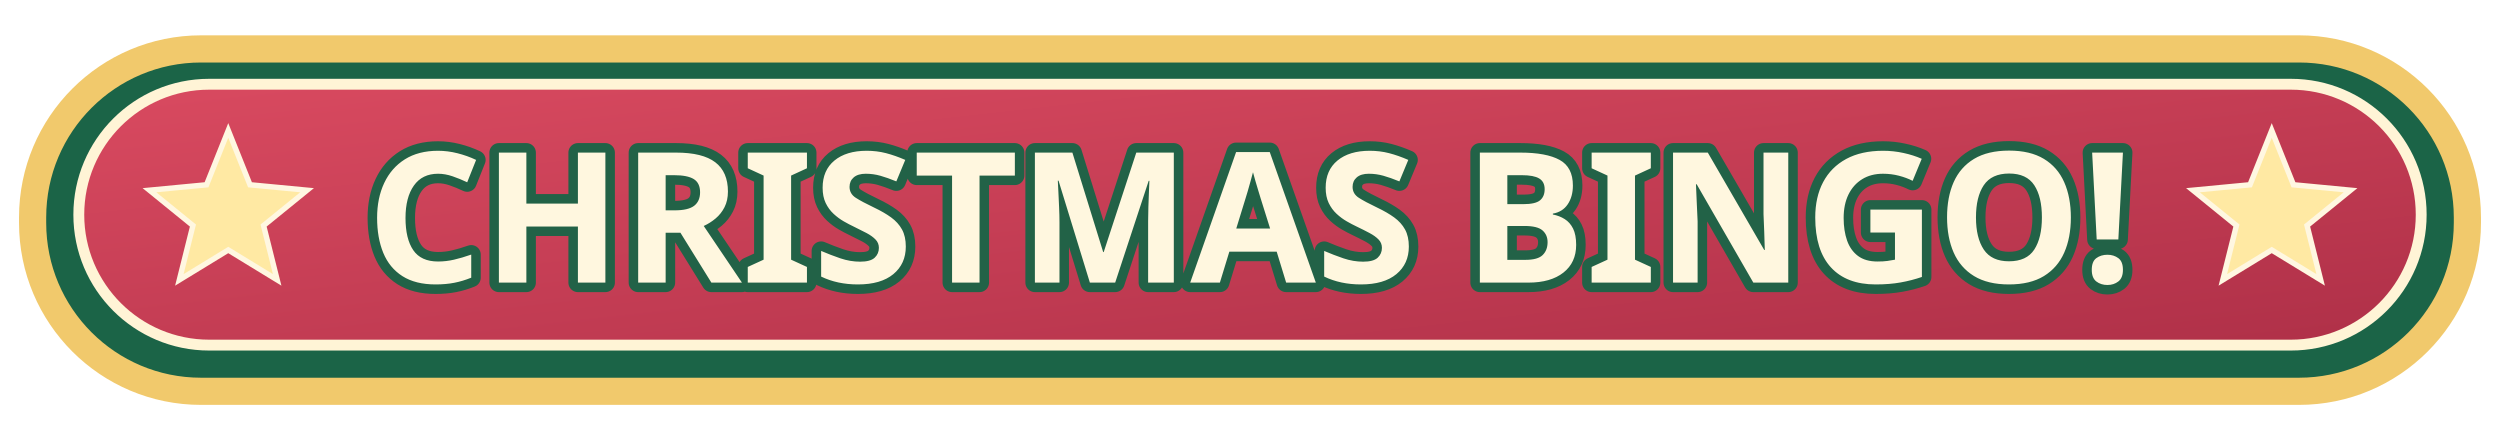
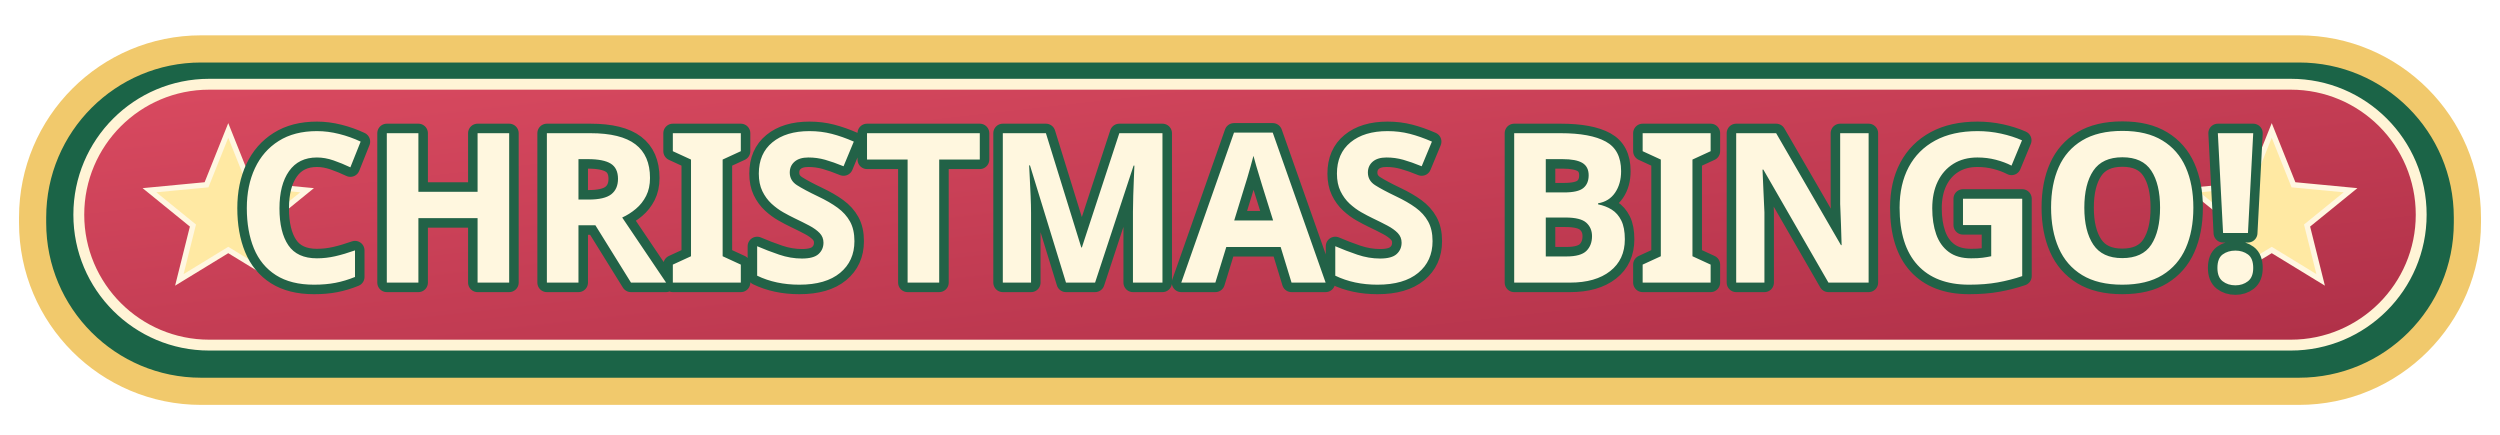
<svg xmlns="http://www.w3.org/2000/svg" width="920" height="160" viewBox="0 0 920 160" role="img" aria-label="CHRISTMAS BINGO!">
  <defs>
    <linearGradient id="b" x1="0" y1="0" x2="1" y2="1">
      <stop stop-color="#d94a60" />
      <stop offset="1" stop-color="#af3048" />
    </linearGradient>
  </defs>
  <rect x="12" y="18" width="896" height="126" rx="62" fill="#1b6447" stroke="#f1c96c" stroke-width="10" />
  <rect x="29" y="31" width="862" height="96" rx="48" fill="url(#b)" stroke="#fff4d6" stroke-width="4" />
  <path d="M84 48l8 20 21 2-16 13 5 20-18-11-18 11 5-20-16-13 21-2zM836 48l8 20 21 2-16 13 5 20-18-11-18 11 5-20-16-13 21-2z" fill="#ffe9a3" stroke="#fff7e1" stroke-width="2" />
-   <text x="460" y="104" font-family="Trebuchet MS, Arial Rounded MT Bold, sans-serif" font-size="67" font-weight="900" text-anchor="middle" fill="#fff7df" stroke="#226247" stroke-width="7" stroke-linejoin="round" paint-order="stroke fill">CHRISTMAS BINGO!</text>
+   <text x="460" y="104" font-family="Trebuchet MS, Arial Rounded MT Bold, sans-serif" font-size="77" font-weight="900" text-anchor="middle" fill="#fff7df" stroke="#226247" stroke-width="7" stroke-linejoin="round" paint-order="stroke fill">CHRISTMAS BINGO!</text>
</svg>
